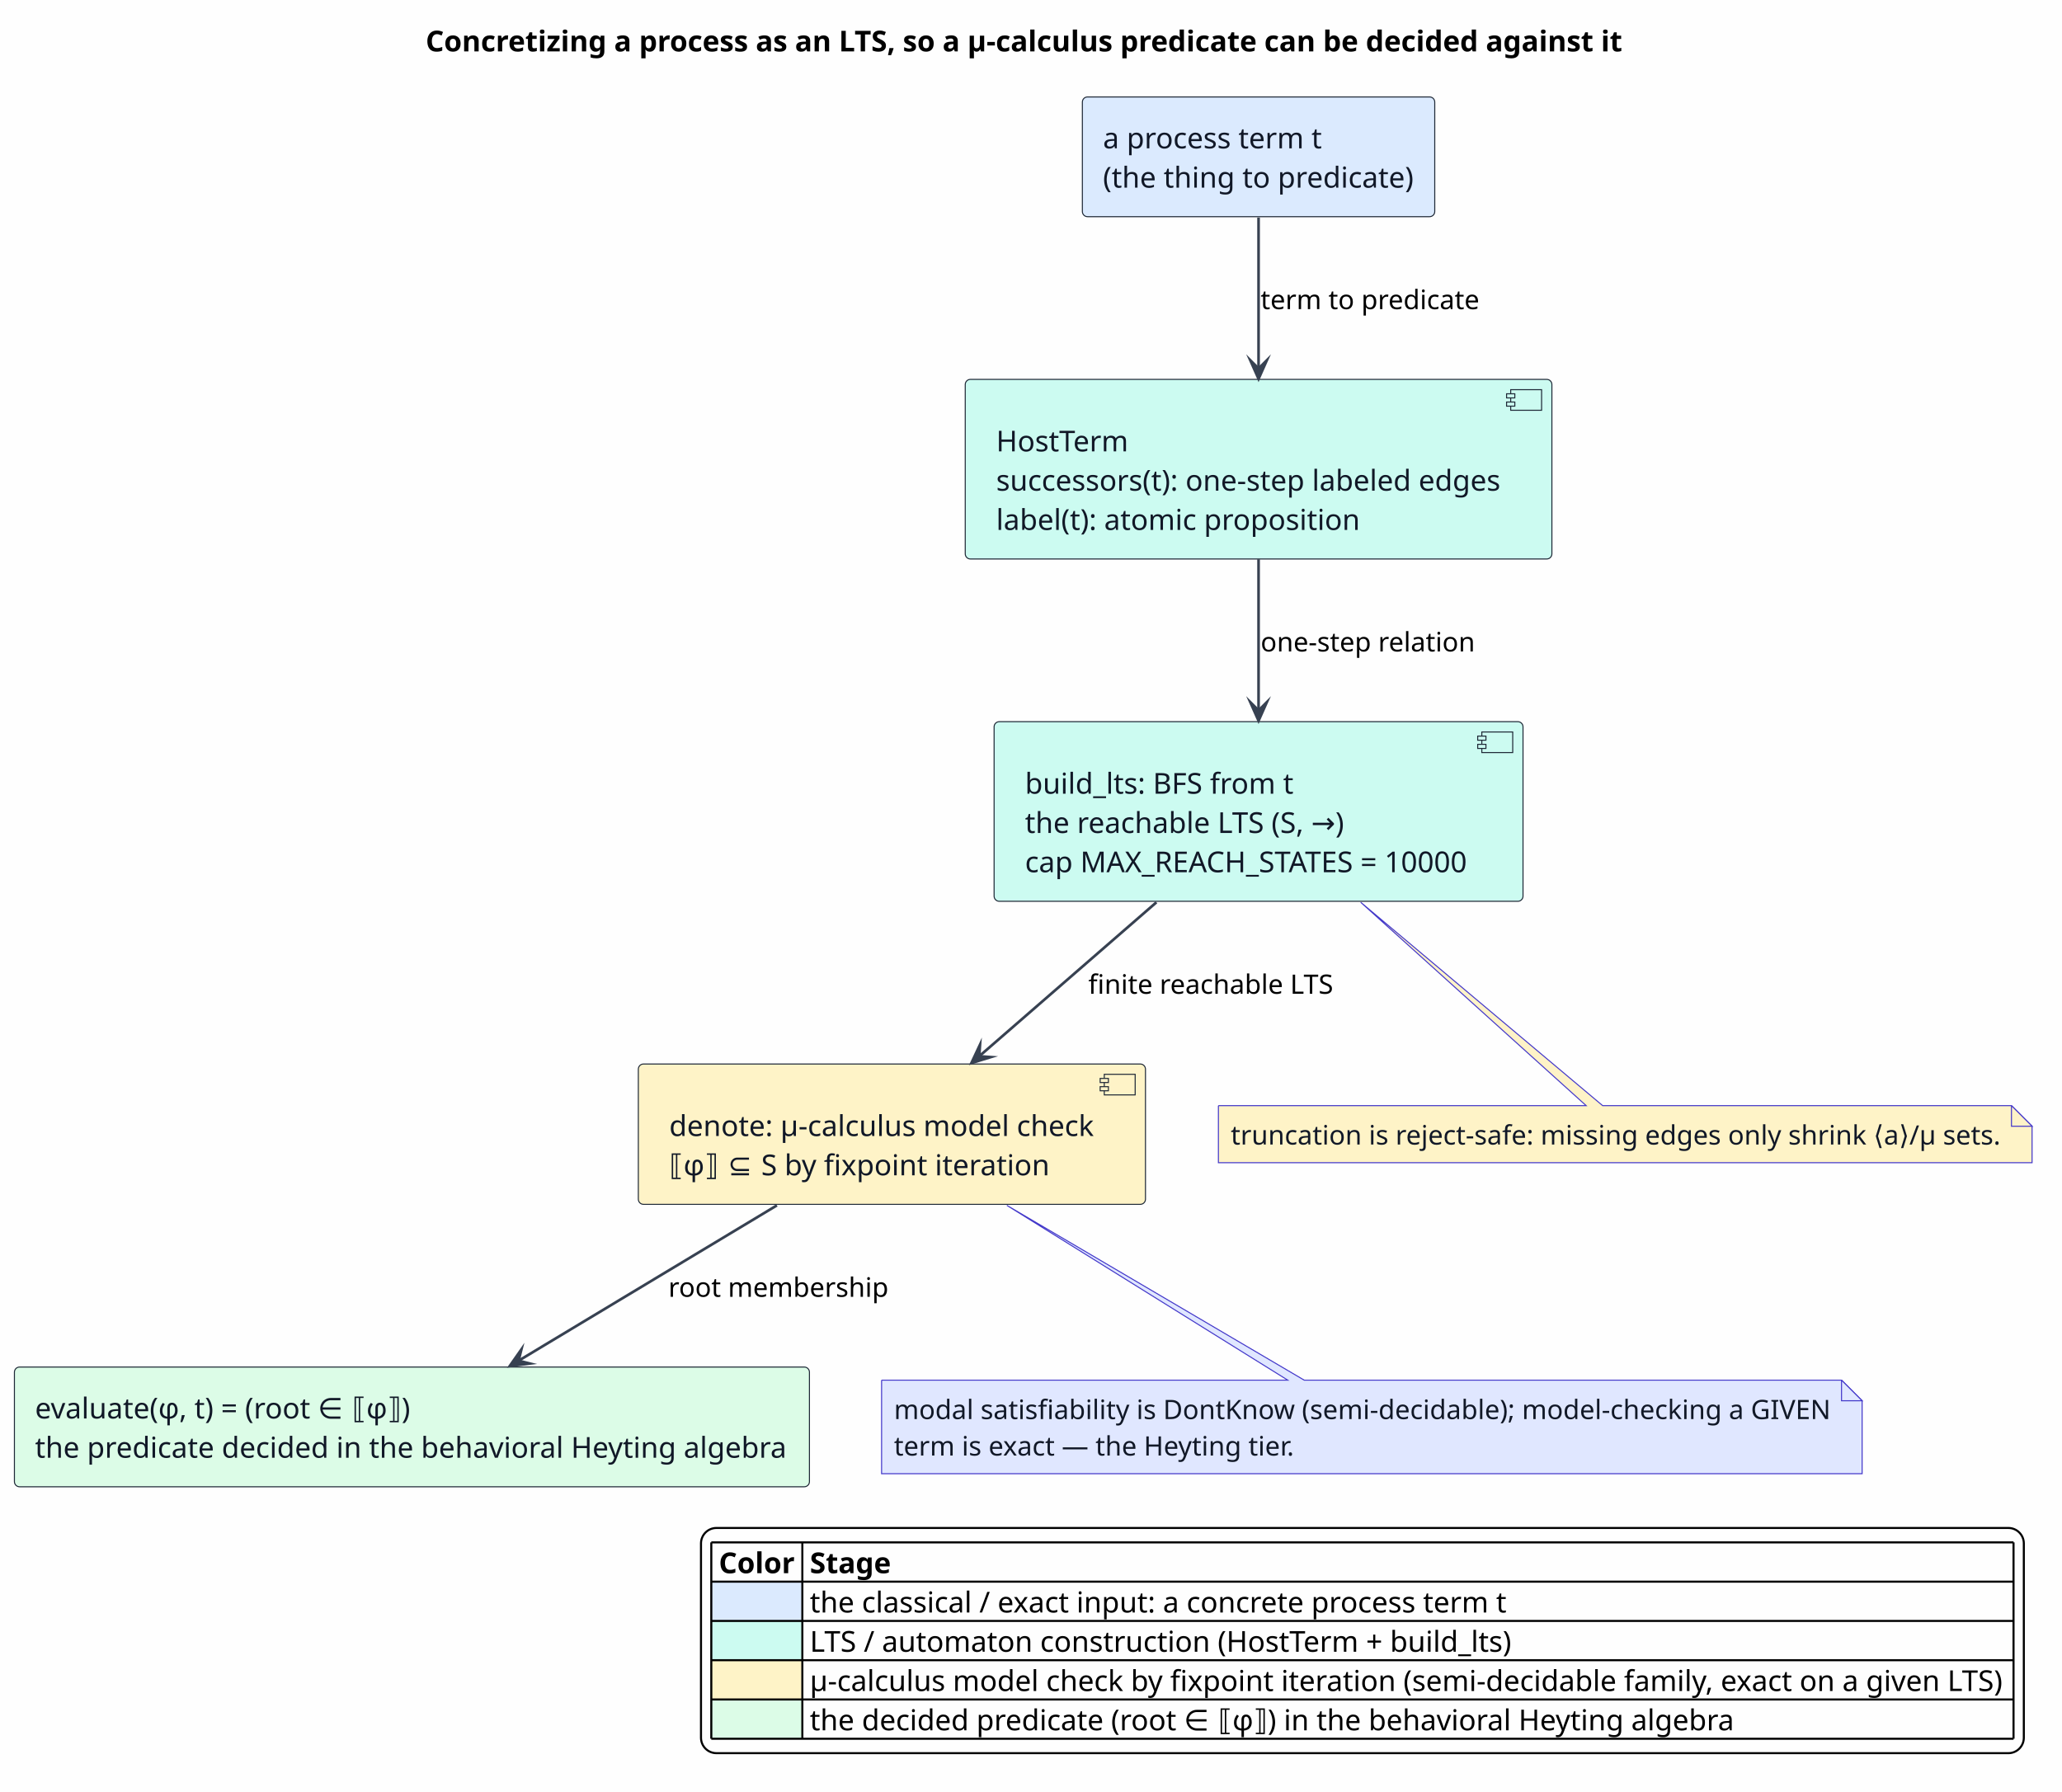
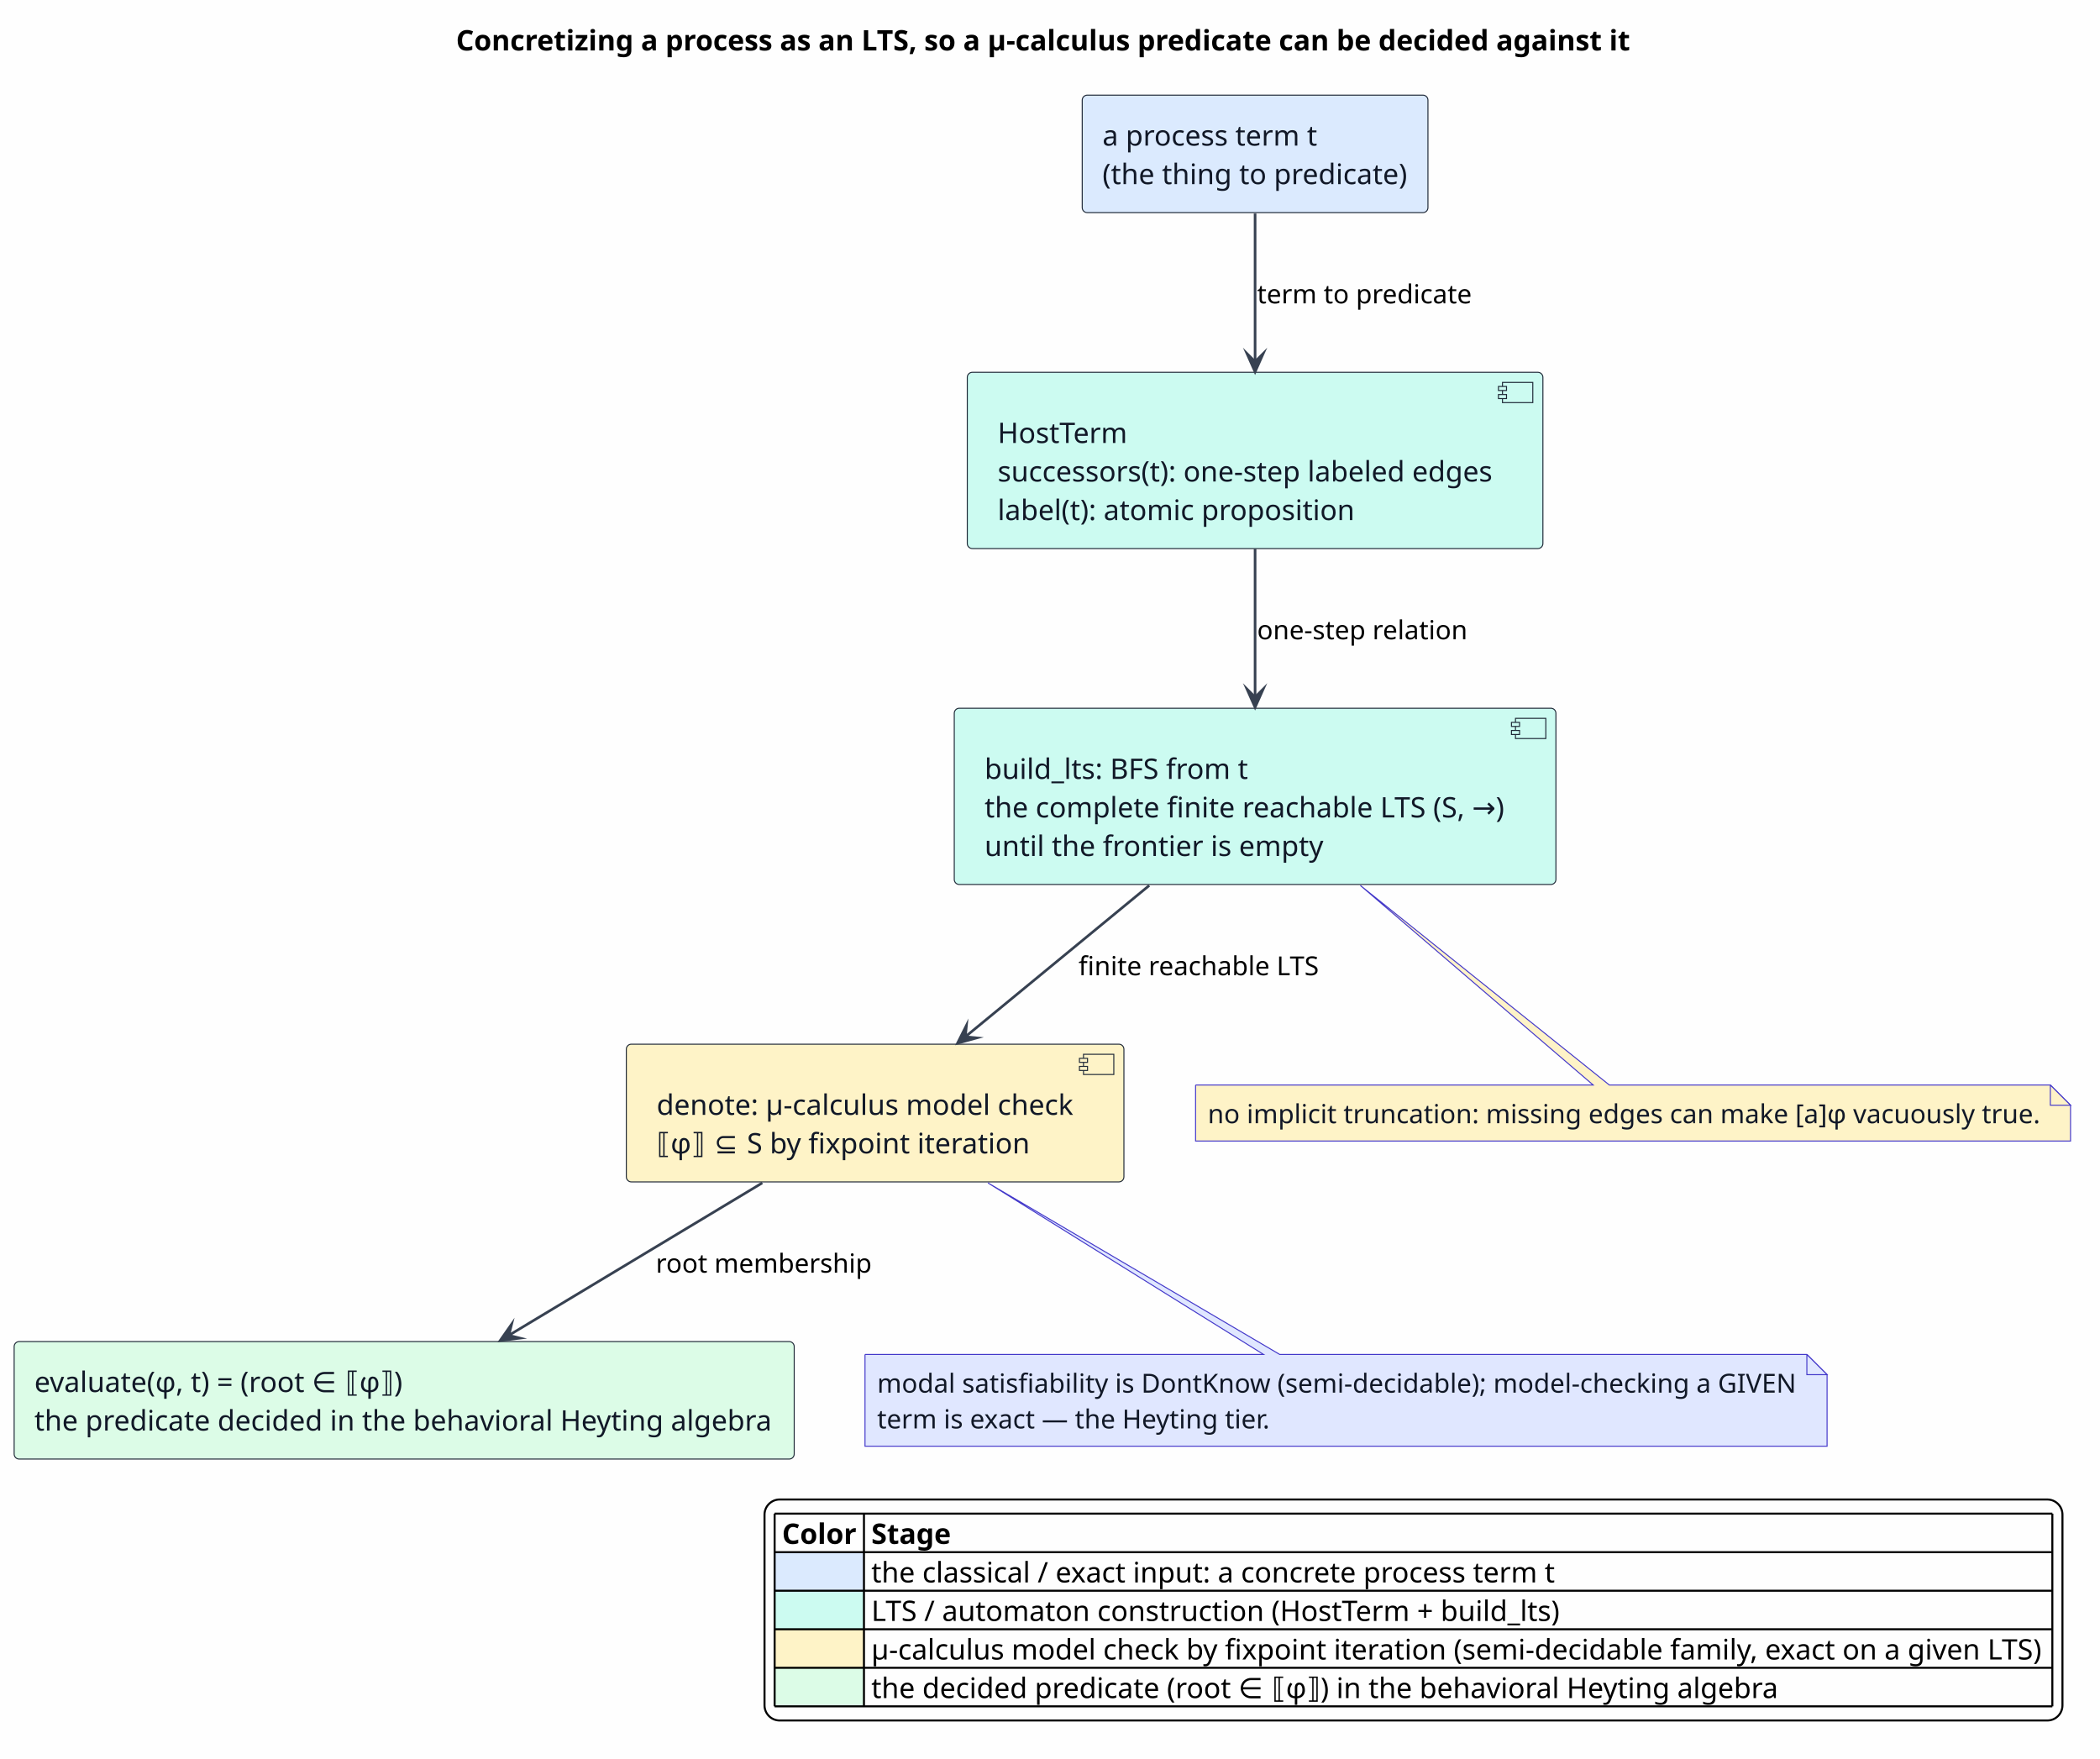
- <svg xmlns="http://www.w3.org/2000/svg" contentStyleType="text/css" data-diagram-type="DESCRIPTION" height="870px" preserveAspectRatio="none" style="width:1001px;height:870px;background:#FEFEFE;" version="1.1" viewBox="0 0 1001 870" width="1001px" zoomAndPan="magnify">
+ <svg xmlns="http://www.w3.org/2000/svg" contentStyleType="text/css" data-diagram-type="DESCRIPTION" height="870px" preserveAspectRatio="none" style="width:1039px;height:870px;background:#FEFEFE;" version="1.1" viewBox="0 0 1039 870" width="1039px" zoomAndPan="magnify">
  <defs />
  <g>
-     <rect fill="#FEFEFE" height="870" style="stroke:none;stroke-width:1;" width="1001" x="0" y="0" />
+     <rect fill="#FEFEFE" height="870" style="stroke:none;stroke-width:1;" width="1039" x="0" y="0" />
    <g class="title" data-source-line="18">
-       <text fill="#000000" font-family="sans-serif" font-size="14" font-weight="700" lengthAdjust="spacing" textLength="581.18" x="206.644" y="24.966">Concretizing a process as an LTS, so a μ-calculus predicate can be decided against it</text>
+       <text fill="#000000" font-family="sans-serif" font-size="14" font-weight="700" lengthAdjust="spacing" textLength="581.18" x="225.621" y="24.966">Concretizing a process as an LTS, so a μ-calculus predicate can be decided against it</text>
    </g>
    <g class="entity" data-qualified-name="T" data-source-line="26" id="ent0001">
-       <rect fill="#DBEAFE" height="58.136" rx="2.5" ry="2.5" style="stroke:#1F2937;stroke-width:0.5;" width="171.059" x="525.44" y="47.068" />
-       <text fill="#111827" font-family="sans-serif" font-size="14" lengthAdjust="spacing" textLength="106.54" x="535.44" y="72.034">a process term t</text>
-       <text fill="#111827" font-family="sans-serif" font-size="14" lengthAdjust="spacing" textLength="151.059" x="535.44" y="91.102">(the thing to predicate)</text>
+       <rect fill="#DBEAFE" height="58.136" rx="2.5" ry="2.5" style="stroke:#1F2937;stroke-width:0.5;" width="171.059" x="535.44" y="47.068" />
+       <text fill="#111827" font-family="sans-serif" font-size="14" lengthAdjust="spacing" textLength="106.54" x="545.44" y="72.034">a process term t</text>
+       <text fill="#111827" font-family="sans-serif" font-size="14" lengthAdjust="spacing" textLength="151.059" x="545.44" y="91.102">(the thing to predicate)</text>
    </g>
    <g class="entity" data-qualified-name="HT" data-source-line="27" id="ent0002">
-       <rect fill="#CCFBF1" height="87.204" rx="2.5" ry="2.5" style="stroke:#1F2937;stroke-width:0.5;" width="284.789" x="468.58" y="184.198" />
-       <rect fill="#CCFBF1" height="10" style="stroke:#1F2937;stroke-width:0.5;" width="15" x="733.369" y="189.198" />
-       <rect fill="#CCFBF1" height="2" style="stroke:#1F2937;stroke-width:0.5;" width="4" x="731.369" y="191.198" />
-       <rect fill="#CCFBF1" height="2" style="stroke:#1F2937;stroke-width:0.5;" width="4" x="731.369" y="195.198" />
-       <text fill="#111827" font-family="sans-serif" font-size="14" lengthAdjust="spacing" textLength="65.156" x="483.58" y="219.164">HostTerm</text>
-       <text fill="#111827" font-family="sans-serif" font-size="14" lengthAdjust="spacing" textLength="244.789" x="483.58" y="238.232">successors(t): one-step labeled edges</text>
-       <text fill="#111827" font-family="sans-serif" font-size="14" lengthAdjust="spacing" textLength="176.917" x="483.58" y="257.3">label(t): atomic proposition</text>
+       <rect fill="#CCFBF1" height="87.204" rx="2.5" ry="2.5" style="stroke:#1F2937;stroke-width:0.5;" width="284.789" x="478.58" y="184.198" />
+       <rect fill="#CCFBF1" height="10" style="stroke:#1F2937;stroke-width:0.5;" width="15" x="743.369" y="189.198" />
+       <rect fill="#CCFBF1" height="2" style="stroke:#1F2937;stroke-width:0.5;" width="4" x="741.369" y="191.198" />
+       <rect fill="#CCFBF1" height="2" style="stroke:#1F2937;stroke-width:0.5;" width="4" x="741.369" y="195.198" />
+       <text fill="#111827" font-family="sans-serif" font-size="14" lengthAdjust="spacing" textLength="65.156" x="493.58" y="219.164">HostTerm</text>
+       <text fill="#111827" font-family="sans-serif" font-size="14" lengthAdjust="spacing" textLength="244.789" x="493.58" y="238.232">successors(t): one-step labeled edges</text>
+       <text fill="#111827" font-family="sans-serif" font-size="14" lengthAdjust="spacing" textLength="176.917" x="493.58" y="257.3">label(t): atomic proposition</text>
    </g>
    <g class="entity" data-qualified-name="BL" data-source-line="28" id="ent0003">
-       <rect fill="#CCFBF1" height="87.204" rx="2.5" ry="2.5" style="stroke:#1F2937;stroke-width:0.5;" width="256.761" x="482.59" y="350.398" />
-       <rect fill="#CCFBF1" height="10" style="stroke:#1F2937;stroke-width:0.5;" width="15" x="719.351" y="355.398" />
-       <rect fill="#CCFBF1" height="2" style="stroke:#1F2937;stroke-width:0.5;" width="4" x="717.351" y="357.398" />
-       <rect fill="#CCFBF1" height="2" style="stroke:#1F2937;stroke-width:0.5;" width="4" x="717.351" y="361.398" />
-       <text fill="#111827" font-family="sans-serif" font-size="14" lengthAdjust="spacing" textLength="130.619" x="497.59" y="385.364">build_lts: BFS from t</text>
-       <text fill="#111827" font-family="sans-serif" font-size="14" lengthAdjust="spacing" textLength="155.412" x="497.59" y="404.432">the reachable LTS (S, →)</text>
-       <text fill="#111827" font-family="sans-serif" font-size="14" lengthAdjust="spacing" textLength="216.761" x="497.59" y="423.5">cap MAX_REACH_STATES = 10000</text>
+       <rect fill="#CCFBF1" height="87.204" rx="2.5" ry="2.5" style="stroke:#1F2937;stroke-width:0.5;" width="297.682" x="472.13" y="350.398" />
+       <rect fill="#CCFBF1" height="10" style="stroke:#1F2937;stroke-width:0.5;" width="15" x="749.812" y="355.398" />
+       <rect fill="#CCFBF1" height="2" style="stroke:#1F2937;stroke-width:0.5;" width="4" x="747.812" y="357.398" />
+       <rect fill="#CCFBF1" height="2" style="stroke:#1F2937;stroke-width:0.5;" width="4" x="747.812" y="361.398" />
+       <text fill="#111827" font-family="sans-serif" font-size="14" lengthAdjust="spacing" textLength="130.619" x="487.13" y="385.364">build_lts: BFS from t</text>
+       <text fill="#111827" font-family="sans-serif" font-size="14" lengthAdjust="spacing" textLength="257.682" x="487.13" y="404.432">the complete finite reachable LTS (S, →)</text>
+       <text fill="#111827" font-family="sans-serif" font-size="14" lengthAdjust="spacing" textLength="167.915" x="487.13" y="423.5">until the frontier is empty</text>
    </g>
    <g class="entity" data-qualified-name="DN" data-source-line="29" id="ent0004">
      <rect fill="#FEF3C7" height="68.136" rx="2.5" ry="2.5" style="stroke:#1F2937;stroke-width:0.5;" width="246.191" x="309.88" y="516.608" />
      <rect fill="#FEF3C7" height="10" style="stroke:#1F2937;stroke-width:0.5;" width="15" x="536.071" y="521.608" />
      <rect fill="#FEF3C7" height="2" style="stroke:#1F2937;stroke-width:0.5;" width="4" x="534.071" y="523.608" />
      <rect fill="#FEF3C7" height="2" style="stroke:#1F2937;stroke-width:0.5;" width="4" x="534.071" y="527.608" />
      <text fill="#111827" font-family="sans-serif" font-size="14" lengthAdjust="spacing" textLength="206.191" x="324.88" y="551.574">denote: μ-calculus model check</text>
      <text fill="#111827" font-family="sans-serif" font-size="14" lengthAdjust="spacing" textLength="183.597" x="324.88" y="570.642">⟦φ⟧ ⊆ S by fixpoint iteration</text>
    </g>
    <g class="entity" data-qualified-name="EV" data-source-line="30" id="ent0005">
      <rect fill="#DCFCE7" height="58.136" rx="2.5" ry="2.5" style="stroke:#1F2937;stroke-width:0.5;" width="385.945" x="7" y="663.738" />
      <text fill="#111827" font-family="sans-serif" font-size="14" lengthAdjust="spacing" textLength="181.878" x="17" y="688.704">evaluate(φ, t) = (root ∈ ⟦φ⟧)</text>
      <text fill="#111827" font-family="sans-serif" font-size="14" lengthAdjust="spacing" textLength="365.945" x="17" y="707.772">the predicate decided in the behavioral Heyting algebra</text>
    </g>
    <g class="entity" data-qualified-name="GMN10" data-source-line="38" id="ent0011">
-       <path d="M591.48,536.818 L591.48,564.524 A0,0 0 0 0 591.48,564.524 L986.468,564.524 A0,0 0 0 0 986.468,564.524 L986.468,546.818 L976.468,536.818 L778,536.818 L660.56,438.088 L770,536.818 L591.48,536.818 A0,0 0 0 0 591.48,536.818" fill="#FEF3C7" style="stroke:#4338CA;stroke-width:0.5;" />
-       <path d="M976.468,536.818 L976.468,546.818 L986.468,546.818 L976.468,536.818" fill="#FEF3C7" style="stroke:#4338CA;stroke-width:0.5;" />
-       <text fill="#111827" font-family="sans-serif" font-size="13" lengthAdjust="spacing" textLength="373.988" x="597.48" y="555.715">truncation is reject-safe: missing edges only shrink ⟨a⟩/μ sets.</text>
+       <path d="M591.53,536.818 L591.53,564.524 A0,0 0 0 0 591.53,564.524 L1024.422,564.524 A0,0 0 0 0 1024.422,564.524 L1024.422,546.818 L1014.422,536.818 L796.25,536.818 L673.06,438.088 L788.25,536.818 L591.53,536.818 A0,0 0 0 0 591.53,536.818" fill="#FEF3C7" style="stroke:#4338CA;stroke-width:0.5;" />
+       <path d="M1014.422,536.818 L1014.422,546.818 L1024.422,546.818 L1014.422,536.818" fill="#FEF3C7" style="stroke:#4338CA;stroke-width:0.5;" />
+       <text fill="#111827" font-family="sans-serif" font-size="13" lengthAdjust="spacing" textLength="411.892" x="597.53" y="555.715">no implicit truncation: missing edges can make [a]φ vacuously true.</text>
    </g>
    <g class="entity" data-qualified-name="GMN13" data-source-line="42" id="ent0014">
      <path d="M427.97,670.108 L427.97,715.52 A0,0 0 0 0 427.97,715.52 L903.97,715.52 A0,0 0 0 0 903.97,715.52 L903.97,680.108 L893.97,670.108 L633.14,670.108 L488.78,585.238 L625.14,670.108 L427.97,670.108 A0,0 0 0 0 427.97,670.108" fill="#E0E7FF" style="stroke:#4338CA;stroke-width:0.5;" />
      <path d="M893.97,670.108 L893.97,680.108 L903.97,680.108 L893.97,670.108" fill="#E0E7FF" style="stroke:#4338CA;stroke-width:0.5;" />
      <text fill="#111827" font-family="sans-serif" font-size="13" lengthAdjust="spacing" textLength="455" x="433.97" y="689.005">modal satisfiability is DontKnow (semi-decidable); model-checking a GIVEN</text>
      <text fill="#111827" font-family="sans-serif" font-size="13" lengthAdjust="spacing" textLength="196.807" x="433.97" y="706.711">term is exact — the Heyting tier.</text>
    </g>
    <g class="link" data-entity-1="ent0001" data-entity-2="ent0002" data-link-type="dependency" data-source-line="32" id="lnk6">
-       <path d="M610.97,105.638 C610.97,127.768 610.97,153.828 610.97,178.948" fill="none" id="T-to-HT" style="stroke:#374151;stroke-width:1.3;" />
-       <polygon fill="#374151" points="610.97,183.948,614.97,174.948,610.97,178.948,606.97,174.948,610.97,183.948" style="stroke:#374151;stroke-width:1.3;stroke-linejoin:miter;stroke-miterlimit:10;" />
-       <text fill="#000000" font-family="sans-serif" font-size="13" lengthAdjust="spacing" textLength="106.47" x="611.97" y="150.095">term to predicate</text>
+       <path d="M620.97,105.638 C620.97,127.768 620.97,153.828 620.97,178.948" fill="none" id="T-to-HT" style="stroke:#374151;stroke-width:1.3;" />
+       <polygon fill="#374151" points="620.97,183.948,624.97,174.948,620.97,178.948,616.97,174.948,620.97,183.948" style="stroke:#374151;stroke-width:1.3;stroke-linejoin:miter;stroke-miterlimit:10;" />
+       <text fill="#000000" font-family="sans-serif" font-size="13" lengthAdjust="spacing" textLength="106.47" x="621.97" y="150.095">term to predicate</text>
    </g>
    <g class="link" data-entity-1="ent0002" data-entity-2="ent0003" data-link-type="dependency" data-source-line="33" id="lnk7">
-       <path d="M610.97,271.518 C610.97,295.648 610.97,320.738 610.97,344.938" fill="none" id="HT-to-BL" style="stroke:#374151;stroke-width:1.3;" />
-       <polygon fill="#374151" points="610.97,349.938,614.97,340.938,610.97,344.938,606.97,340.938,610.97,349.938" style="stroke:#374151;stroke-width:1.3;stroke-linejoin:miter;stroke-miterlimit:10;" />
-       <text fill="#000000" font-family="sans-serif" font-size="13" lengthAdjust="spacing" textLength="104.338" x="611.97" y="316.295">one-step relation</text>
+       <path d="M620.97,271.518 C620.97,295.648 620.97,320.738 620.97,344.938" fill="none" id="HT-to-BL" style="stroke:#374151;stroke-width:1.3;" />
+       <polygon fill="#374151" points="620.97,349.938,624.97,340.938,620.97,344.938,616.97,340.938,620.97,349.938" style="stroke:#374151;stroke-width:1.3;stroke-linejoin:miter;stroke-miterlimit:10;" />
+       <text fill="#000000" font-family="sans-serif" font-size="13" lengthAdjust="spacing" textLength="104.338" x="621.97" y="316.295">one-step relation</text>
    </g>
    <g class="link" data-entity-1="ent0003" data-entity-2="ent0004" data-link-type="dependency" data-source-line="34" id="lnk8">
-       <path d="M561.39,438.088 C533,462.758 501.674,489.978 475.354,512.848" fill="none" id="BL-to-DN" style="stroke:#374151;stroke-width:1.3;" />
-       <polygon fill="#374151" points="471.58,516.128,480.997,513.244,475.354,512.848,475.75,507.205,471.58,516.128" style="stroke:#374151;stroke-width:1.3;stroke-linejoin:miter;stroke-miterlimit:10;" />
-       <text fill="#000000" font-family="sans-serif" font-size="13" lengthAdjust="spacing" textLength="119.418" x="528.31" y="482.505">finite reachable LTS</text>
+       <path d="M568.6,438.088 C538.62,462.758 505.412,490.082 477.602,512.952" fill="none" id="BL-to-DN" style="stroke:#374151;stroke-width:1.3;" />
+       <polygon fill="#374151" points="473.74,516.128,483.232,513.501,477.602,512.952,478.151,507.322,473.74,516.128" style="stroke:#374151;stroke-width:1.3;stroke-linejoin:miter;stroke-miterlimit:10;" />
+       <text fill="#000000" font-family="sans-serif" font-size="13" lengthAdjust="spacing" textLength="119.418" x="533.61" y="482.505">finite reachable LTS</text>
    </g>
    <g class="link" data-entity-1="ent0004" data-entity-2="ent0005" data-link-type="dependency" data-source-line="35" id="lnk9">
      <path d="M377.16,585.238 C337.58,609.048 289.315,638.071 251.744,660.671" fill="none" id="DN-to-EV" style="stroke:#374151;stroke-width:1.3;" />
      <polygon fill="#374151" points="247.46,663.248,257.234,662.036,251.744,660.671,253.11,655.181,247.46,663.248" style="stroke:#374151;stroke-width:1.3;stroke-linejoin:miter;stroke-miterlimit:10;" />
      <text fill="#000000" font-family="sans-serif" font-size="13" lengthAdjust="spacing" textLength="107.12" x="324.46" y="629.635">root membership</text>
    </g>
    <g class="legend" data-source-line="46">
-       <rect fill="none" height="109.34" rx="7.5" ry="7.5" style="stroke:#000000;stroke-width:1;" width="642.168" x="340.3" y="741.874" />
-       <text fill="#000000" font-family="sans-serif" font-size="14" font-weight="700" lengthAdjust="spacing" textLength="36.918" x="348.94" y="763.84">Color</text>
-       <text fill="#000000" font-family="sans-serif" font-size="14" font-weight="700" lengthAdjust="spacing" textLength="39.382" x="393.138" y="763.84">Stage</text>
-       <rect fill="#DBEAFE" height="19.068" style="stroke:none;stroke-width:1;" width="44.198" x="345.3" y="767.942" />
-       <text fill="#000000" font-family="sans-serif" font-size="14" lengthAdjust="spacing" textLength="3.64" x="345.3" y="782.908"> </text>
-       <text fill="#000000" font-family="sans-serif" font-size="14" lengthAdjust="spacing" textLength="339.037" x="393.138" y="782.908">the classical / exact input: a concrete process term t</text>
-       <rect fill="#CCFBF1" height="19.068" style="stroke:none;stroke-width:1;" width="44.198" x="345.3" y="787.01" />
-       <text fill="#000000" font-family="sans-serif" font-size="14" lengthAdjust="spacing" textLength="3.64" x="345.3" y="801.976"> </text>
-       <text fill="#000000" font-family="sans-serif" font-size="14" lengthAdjust="spacing" textLength="341.795" x="393.138" y="801.976">LTS / automaton construction (HostTerm + build_lts)</text>
-       <rect fill="#FEF3C7" height="19.068" style="stroke:none;stroke-width:1;" width="44.198" x="345.3" y="806.077" />
-       <text fill="#000000" font-family="sans-serif" font-size="14" lengthAdjust="spacing" textLength="3.64" x="345.3" y="821.043"> </text>
-       <text fill="#000000" font-family="sans-serif" font-size="14" lengthAdjust="spacing" textLength="580.69" x="393.138" y="821.043">μ-calculus model check by fixpoint iteration (semi-decidable family, exact on a given LTS)</text>
-       <rect fill="#DCFCE7" height="19.068" style="stroke:none;stroke-width:1;" width="44.198" x="345.3" y="825.145" />
-       <text fill="#000000" font-family="sans-serif" font-size="14" lengthAdjust="spacing" textLength="3.64" x="345.3" y="840.111"> </text>
-       <text fill="#000000" font-family="sans-serif" font-size="14" lengthAdjust="spacing" textLength="449.249" x="393.138" y="840.111">the decided predicate (root ∈ ⟦φ⟧) in the behavioral Heyting algebra</text>
-       <line style="stroke:#000000;stroke-width:1;" x1="345.3" x2="977.468" y1="748.874" y2="748.874" />
-       <line style="stroke:#000000;stroke-width:1;" x1="345.3" x2="977.468" y1="767.942" y2="767.942" />
-       <line style="stroke:#000000;stroke-width:1;" x1="345.3" x2="977.468" y1="787.01" y2="787.01" />
-       <line style="stroke:#000000;stroke-width:1;" x1="345.3" x2="977.468" y1="806.077" y2="806.077" />
-       <line style="stroke:#000000;stroke-width:1;" x1="345.3" x2="977.468" y1="825.145" y2="825.145" />
-       <line style="stroke:#000000;stroke-width:1;" x1="345.3" x2="977.468" y1="844.213" y2="844.213" />
-       <line style="stroke:#000000;stroke-width:1;" x1="345.3" x2="345.3" y1="748.874" y2="844.213" />
-       <line style="stroke:#000000;stroke-width:1;" x1="389.498" x2="389.498" y1="748.874" y2="844.213" />
-       <line style="stroke:#000000;stroke-width:1;" x1="977.468" x2="977.468" y1="748.874" y2="844.213" />
+       <rect fill="none" height="109.34" rx="7.5" ry="7.5" style="stroke:#000000;stroke-width:1;" width="642.168" x="378.255" y="741.874" />
+       <text fill="#000000" font-family="sans-serif" font-size="14" font-weight="700" lengthAdjust="spacing" textLength="36.918" x="386.895" y="763.84">Color</text>
+       <text fill="#000000" font-family="sans-serif" font-size="14" font-weight="700" lengthAdjust="spacing" textLength="39.382" x="431.092" y="763.84">Stage</text>
+       <rect fill="#DBEAFE" height="19.068" style="stroke:none;stroke-width:1;" width="44.198" x="383.255" y="767.942" />
+       <text fill="#000000" font-family="sans-serif" font-size="14" lengthAdjust="spacing" textLength="3.64" x="383.255" y="782.908"> </text>
+       <text fill="#000000" font-family="sans-serif" font-size="14" lengthAdjust="spacing" textLength="339.037" x="431.092" y="782.908">the classical / exact input: a concrete process term t</text>
+       <rect fill="#CCFBF1" height="19.068" style="stroke:none;stroke-width:1;" width="44.198" x="383.255" y="787.01" />
+       <text fill="#000000" font-family="sans-serif" font-size="14" lengthAdjust="spacing" textLength="3.64" x="383.255" y="801.976"> </text>
+       <text fill="#000000" font-family="sans-serif" font-size="14" lengthAdjust="spacing" textLength="341.795" x="431.092" y="801.976">LTS / automaton construction (HostTerm + build_lts)</text>
+       <rect fill="#FEF3C7" height="19.068" style="stroke:none;stroke-width:1;" width="44.198" x="383.255" y="806.077" />
+       <text fill="#000000" font-family="sans-serif" font-size="14" lengthAdjust="spacing" textLength="3.64" x="383.255" y="821.043"> </text>
+       <text fill="#000000" font-family="sans-serif" font-size="14" lengthAdjust="spacing" textLength="580.69" x="431.092" y="821.043">μ-calculus model check by fixpoint iteration (semi-decidable family, exact on a given LTS)</text>
+       <rect fill="#DCFCE7" height="19.068" style="stroke:none;stroke-width:1;" width="44.198" x="383.255" y="825.145" />
+       <text fill="#000000" font-family="sans-serif" font-size="14" lengthAdjust="spacing" textLength="3.64" x="383.255" y="840.111"> </text>
+       <text fill="#000000" font-family="sans-serif" font-size="14" lengthAdjust="spacing" textLength="449.249" x="431.092" y="840.111">the decided predicate (root ∈ ⟦φ⟧) in the behavioral Heyting algebra</text>
+       <line style="stroke:#000000;stroke-width:1;" x1="383.255" x2="1015.422" y1="748.874" y2="748.874" />
+       <line style="stroke:#000000;stroke-width:1;" x1="383.255" x2="1015.422" y1="767.942" y2="767.942" />
+       <line style="stroke:#000000;stroke-width:1;" x1="383.255" x2="1015.422" y1="787.01" y2="787.01" />
+       <line style="stroke:#000000;stroke-width:1;" x1="383.255" x2="1015.422" y1="806.077" y2="806.077" />
+       <line style="stroke:#000000;stroke-width:1;" x1="383.255" x2="1015.422" y1="825.145" y2="825.145" />
+       <line style="stroke:#000000;stroke-width:1;" x1="383.255" x2="1015.422" y1="844.213" y2="844.213" />
+       <line style="stroke:#000000;stroke-width:1;" x1="383.255" x2="383.255" y1="748.874" y2="844.213" />
+       <line style="stroke:#000000;stroke-width:1;" x1="427.452" x2="427.452" y1="748.874" y2="844.213" />
+       <line style="stroke:#000000;stroke-width:1;" x1="1015.422" x2="1015.422" y1="748.874" y2="844.213" />
    </g>
  </g>
</svg>
